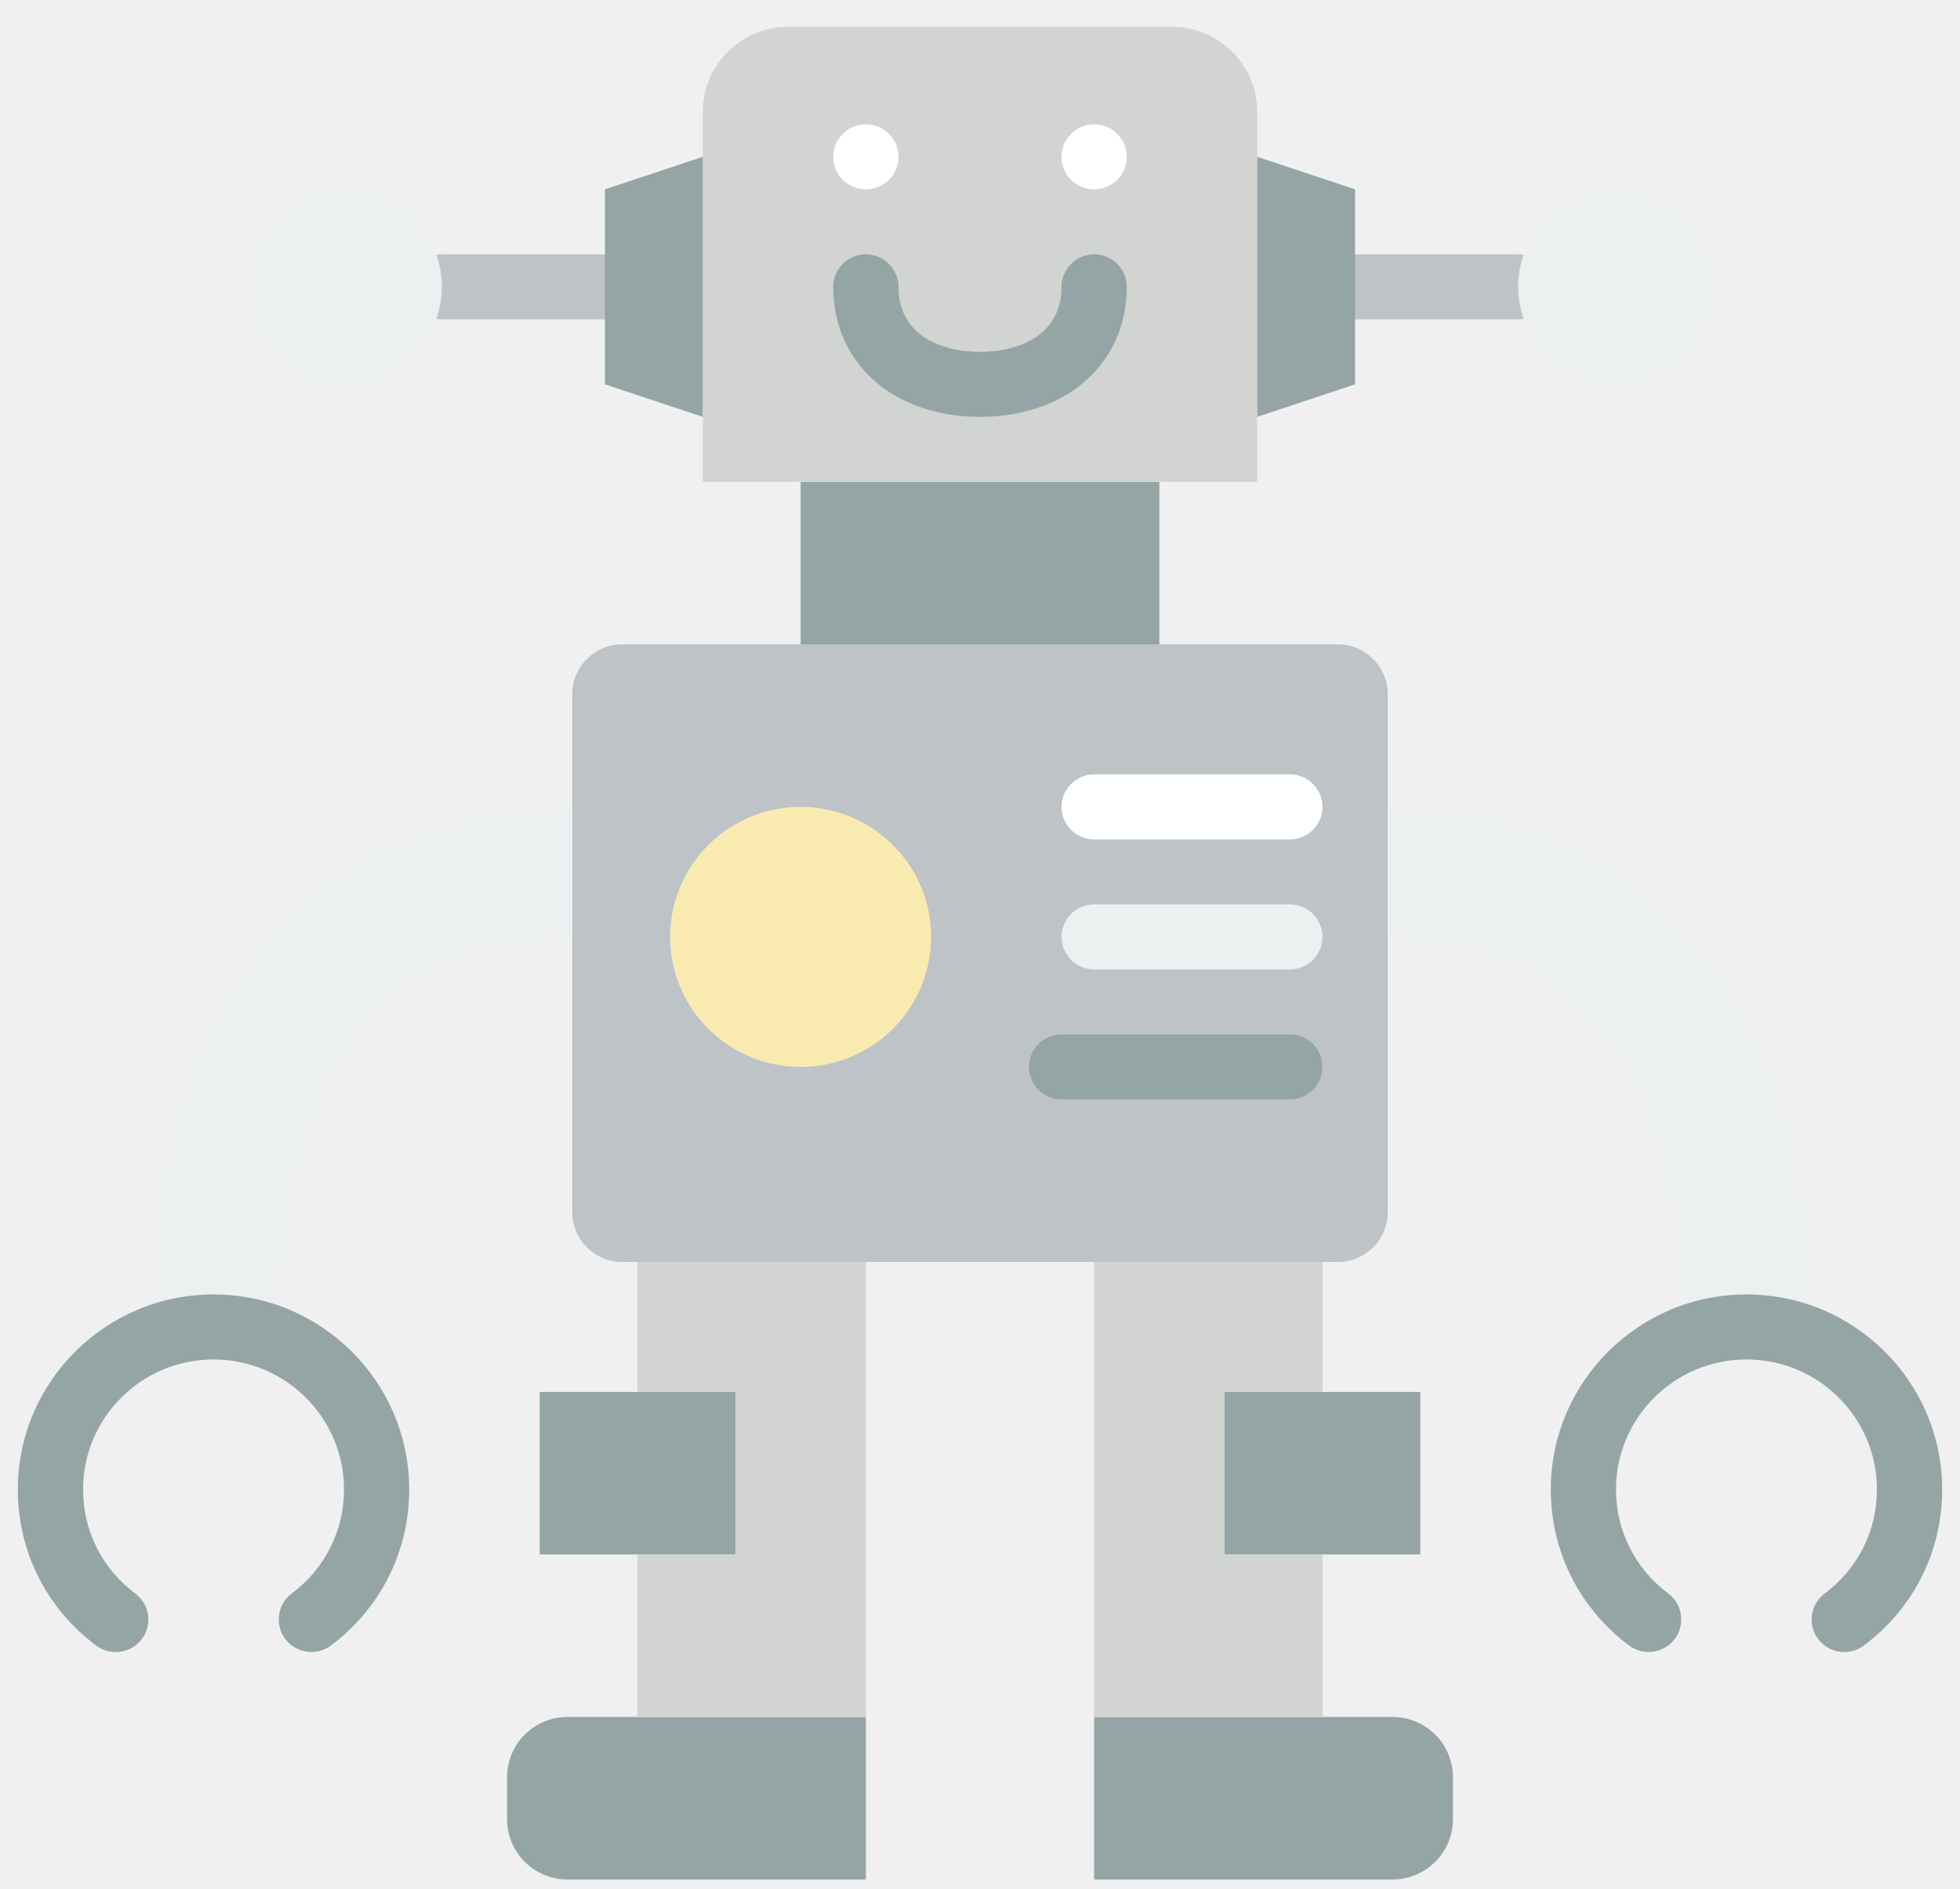
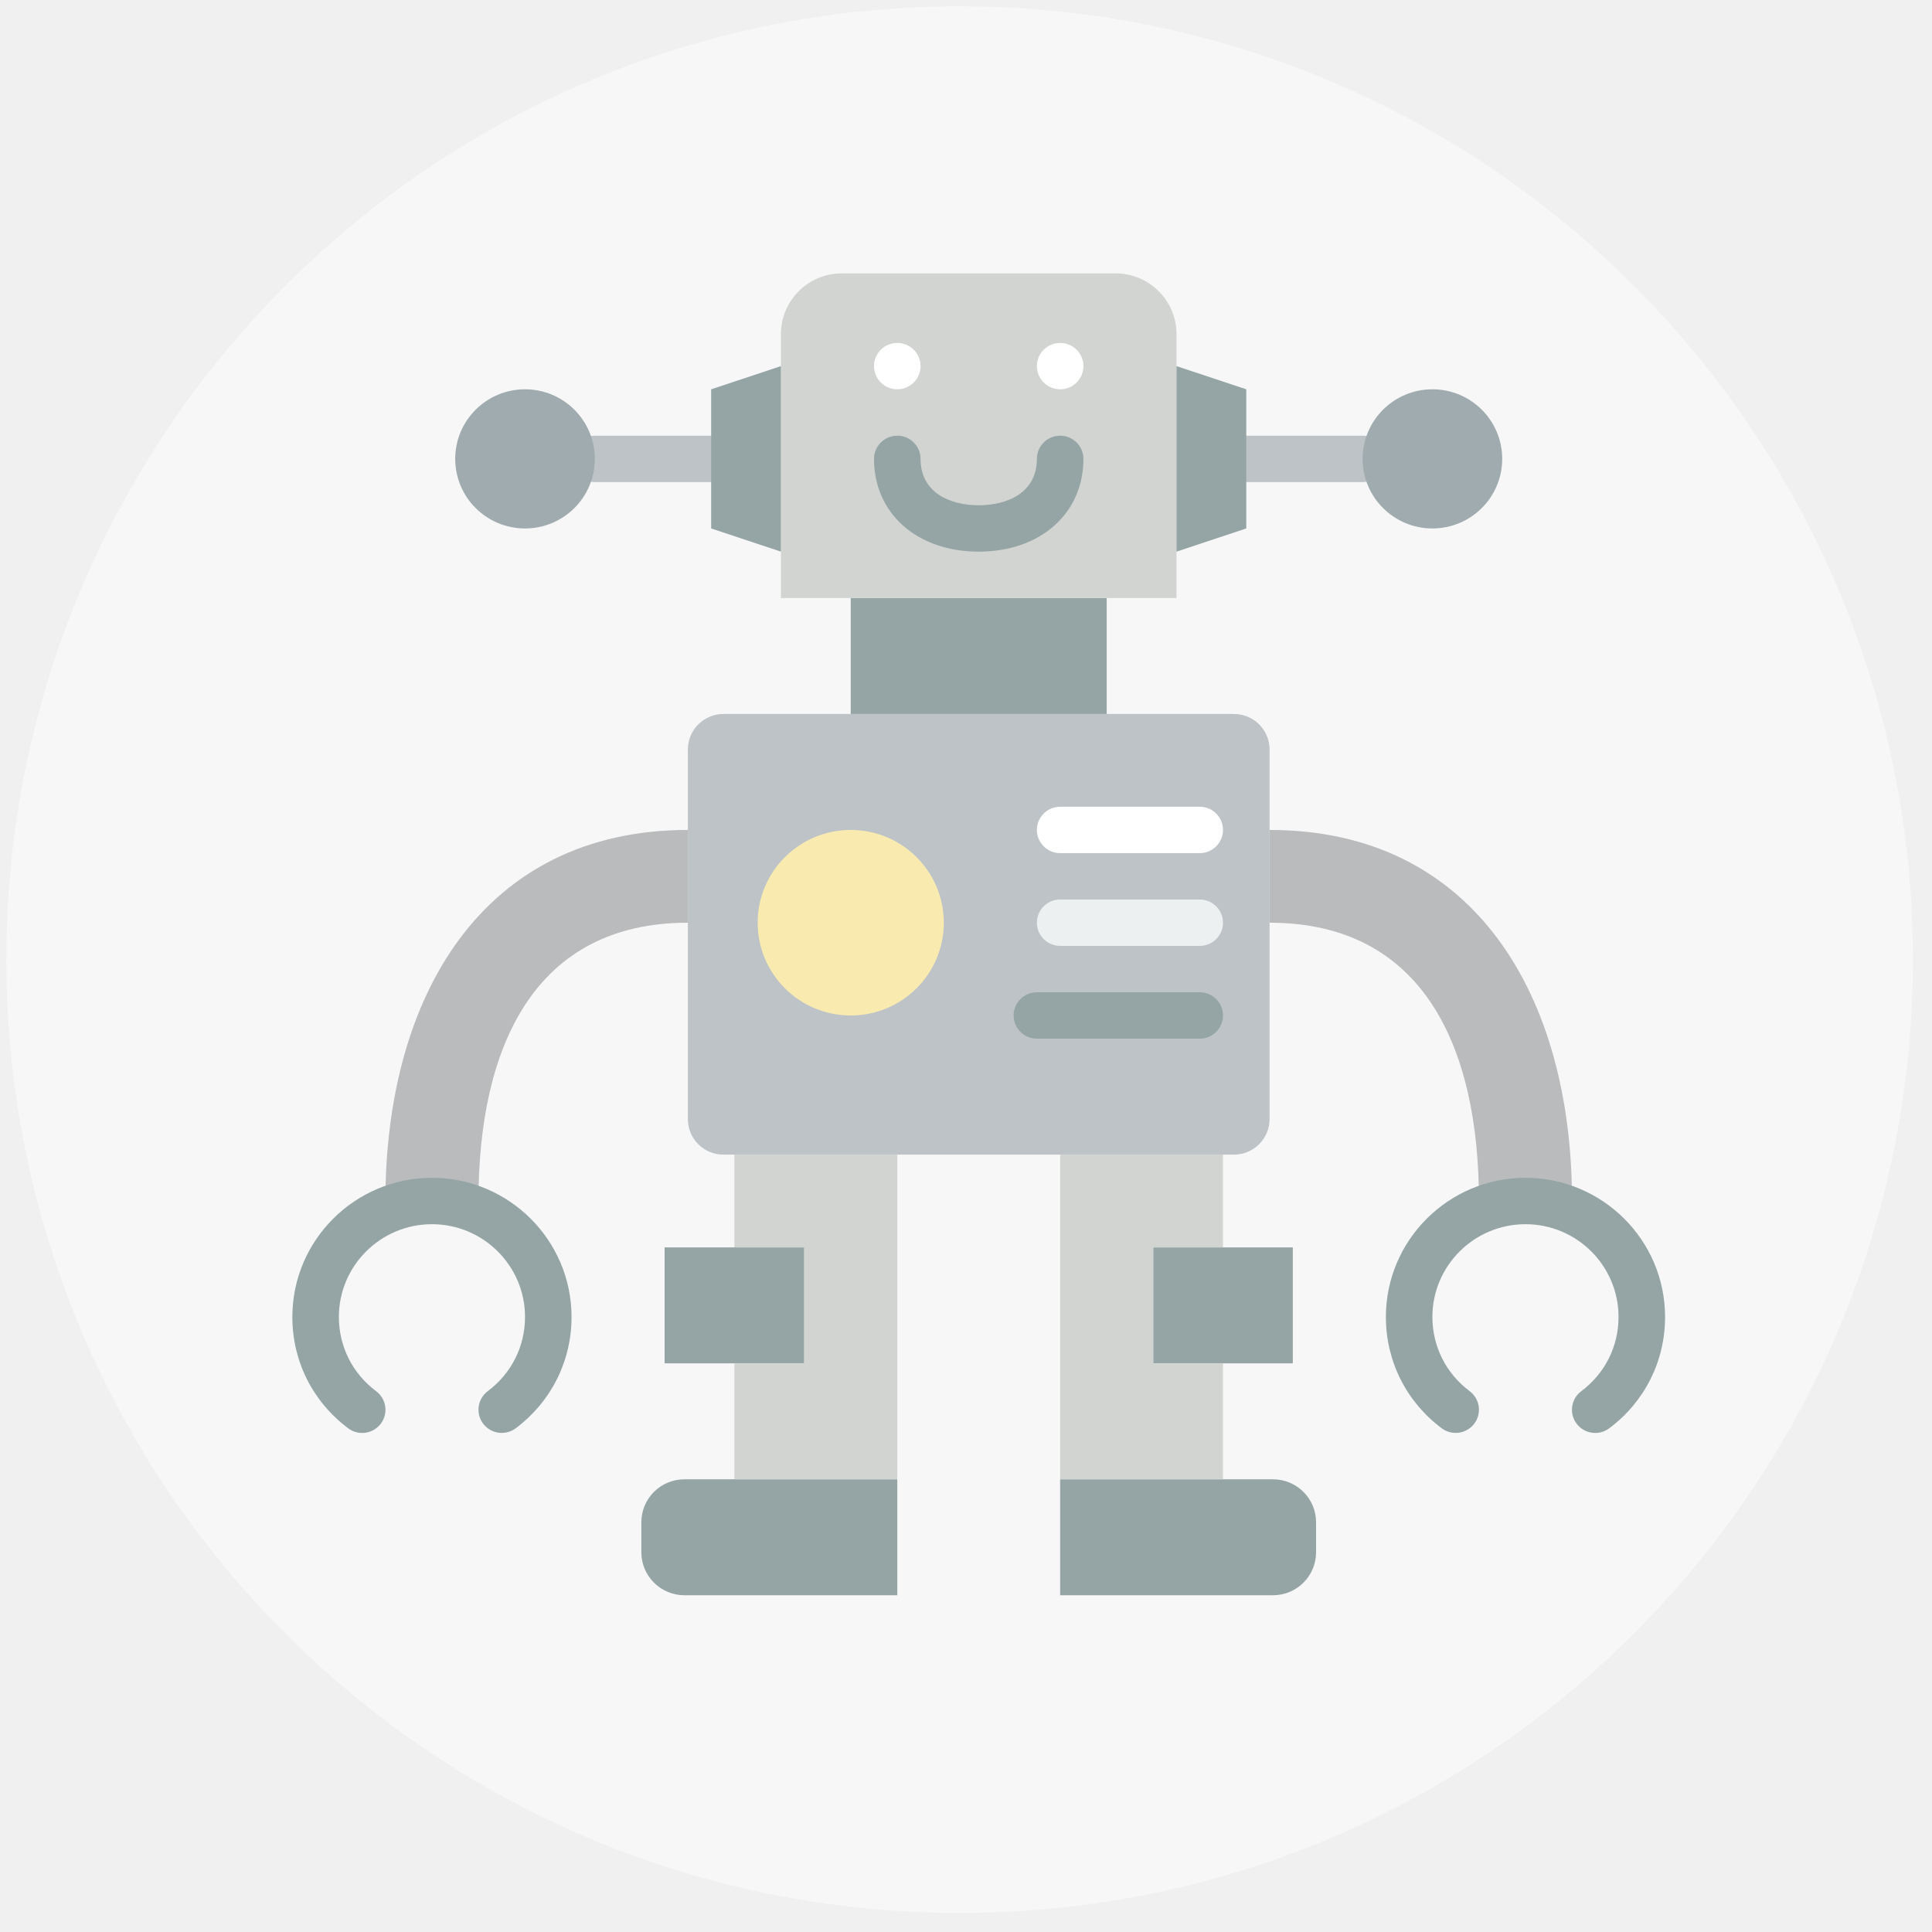
- <svg xmlns="http://www.w3.org/2000/svg" width="55px" height="53px" viewBox="0 0 55 53" version="1.1">
+ <svg xmlns="http://www.w3.org/2000/svg" width="76px" height="76px" viewBox="0 0 76 76" version="1.1">
  <defs />
  <g id="Page-1" stroke="none" stroke-width="1" fill="none" fill-rule="evenodd">
-     <g id="Features-Copy-2" transform="translate(-592, -1235)">
-       <g id="feature-9" transform="translate(592.5, 1235.753)">
-         <path d="M16.475,8.211 L11.898,8.211 C11.393,8.211 10.983,7.802 10.983,7.298 C10.983,6.795 11.393,6.386 11.898,6.386 L16.475,6.386 C16.98,6.386 17.39,6.795 17.39,7.298 C17.39,7.802 16.98,8.211 16.475,8.211" id="Fill-33" fill="#BDC3C7" />
-         <path d="M42.102,8.211 L37.525,8.211 C37.02,8.211 36.61,7.802 36.61,7.298 C36.61,6.795 37.02,6.386 37.525,6.386 L42.102,6.386 C42.607,6.386 43.017,6.795 43.017,7.298 C43.017,7.802 42.607,8.211 42.102,8.211" id="Fill-34" fill="#BDC3C7" />
-         <path d="M37.04,34.667 L16.96,34.667 C16.186,34.667 15.559,34.042 15.559,33.271 L15.559,18.729 C15.559,17.958 16.186,17.333 16.96,17.333 L37.04,17.333 C37.814,17.333 38.441,17.958 38.441,18.729 L38.441,33.271 C38.441,34.042 37.814,34.667 37.04,34.667" id="Fill-49" fill="#BDC3C7" />
-         <path d="M21.966,12.772 L32.034,12.772 L32.034,17.333 L21.966,17.333 L21.966,12.772 Z" id="Fill-50" fill="#95A5A5" />
-         <path d="M34.78,12.772 L19.22,12.772 L19.22,2.389 C19.22,1.07 20.294,0 21.617,0 L32.383,0 C33.706,0 34.78,1.07 34.78,2.389 L34.78,12.772" id="Fill-51" fill="#D1D4D1" />
-         <path d="M24.712,3.649 C24.712,4.153 24.302,4.561 23.797,4.561 C23.291,4.561 22.881,4.153 22.881,3.649 C22.881,3.146 23.291,2.737 23.797,2.737 C24.302,2.737 24.712,3.146 24.712,3.649" id="Fill-52" fill="#FFFFFF" />
-         <path d="M31.119,3.649 C31.119,4.153 30.709,4.561 30.203,4.561 C29.698,4.561 29.288,4.153 29.288,3.649 C29.288,3.146 29.698,2.737 30.203,2.737 C30.709,2.737 31.119,3.146 31.119,3.649" id="Fill-53" fill="#FFFFFF" />
-         <path d="M19.22,10.947 L16.475,10.035 L16.475,4.561 L19.22,3.649 L19.22,10.947" id="Fill-54" fill="#95A5A5" />
-         <path d="M34.78,10.947 L37.525,10.035 L37.525,4.561 L34.78,3.649 L34.78,10.947" id="Fill-55" fill="#95A5A5" />
-         <path d="M3.661,36.491 L7.322,36.491 C7.322,30.455 9.503,25.544 15.559,25.544 L15.559,21.895 C7.485,21.895 3.661,28.443 3.661,36.491" id="Fill-56" fill="#ECF0F1" />
-         <path d="M25.627,25.544 C25.627,27.559 23.988,29.193 21.966,29.193 C19.944,29.193 18.305,27.559 18.305,25.544 C18.305,23.529 19.944,21.895 21.966,21.895 C23.988,21.895 25.627,23.529 25.627,25.544" id="Fill-57" fill="#F9EBB0" />
-         <path d="M35.695,30.105 L29.288,30.105 C28.783,30.105 28.373,29.697 28.373,29.193 C28.373,28.689 28.783,28.281 29.288,28.281 L35.695,28.281 C36.2,28.281 36.61,28.689 36.61,29.193 C36.61,29.697 36.2,30.105 35.695,30.105" id="Fill-58" fill="#95A5A5" />
-         <path d="M35.695,26.456 L30.203,26.456 C29.698,26.456 29.288,26.047 29.288,25.544 C29.288,25.04 29.698,24.632 30.203,24.632 L35.695,24.632 C36.2,24.632 36.61,25.04 36.61,25.544 C36.61,26.047 36.2,26.456 35.695,26.456" id="Fill-59" fill="#ECF0F1" />
-         <path d="M35.695,22.807 L30.203,22.807 C29.698,22.807 29.288,22.398 29.288,21.895 C29.288,21.391 29.698,20.982 30.203,20.982 L35.695,20.982 C36.2,20.982 36.61,21.391 36.61,21.895 C36.61,22.398 36.2,22.807 35.695,22.807" id="Fill-60" fill="#FFFFFF" />
-         <path d="M2.747,45.616 C2.556,45.616 2.363,45.557 2.198,45.433 C0.801,44.389 0,42.791 0,41.053 C0,38.034 2.463,35.579 5.492,35.579 C8.52,35.579 10.983,38.034 10.983,41.053 C10.983,42.791 10.182,44.386 8.787,45.432 C8.382,45.734 7.809,45.652 7.505,45.25 C7.202,44.847 7.284,44.275 7.687,43.972 C8.619,43.275 9.153,42.211 9.153,41.053 C9.153,39.04 7.511,37.404 5.492,37.404 C3.472,37.404 1.831,39.04 1.831,41.053 C1.831,42.212 2.365,43.277 3.297,43.974 C3.701,44.277 3.784,44.848 3.48,45.251 C3.3,45.49 3.026,45.616 2.747,45.616" id="Fill-61" fill="#95A5A5" />
-         <path d="M50.339,36.491 L46.678,36.491 C46.678,30.455 44.497,25.544 38.441,25.544 L38.441,21.895 C46.515,21.895 50.339,28.443 50.339,36.491" id="Fill-62" fill="#ECF0F1" />
-         <path d="M51.252,45.616 C50.974,45.616 50.7,45.49 50.52,45.251 C50.216,44.848 50.299,44.277 50.702,43.974 C51.635,43.277 52.169,42.212 52.169,41.053 C52.169,39.04 50.528,37.404 48.508,37.404 C46.489,37.404 44.847,39.04 44.847,41.053 C44.847,42.211 45.381,43.275 46.313,43.972 C46.716,44.275 46.798,44.847 46.495,45.25 C46.19,45.652 45.618,45.734 45.213,45.432 C43.818,44.386 43.017,42.791 43.017,41.053 C43.017,38.034 45.48,35.579 48.508,35.579 C51.537,35.579 54,38.034 54,41.053 C54,42.791 53.199,44.389 51.802,45.433 C51.637,45.557 51.444,45.616 51.252,45.616" id="Fill-63" fill="#95A5A5" />
-         <path d="M23.797,52 L15.425,52 C14.488,52 13.729,51.243 13.729,50.31 L13.729,49.129 C13.729,48.195 14.488,47.439 15.425,47.439 L23.797,47.439 L23.797,52" id="Fill-64" fill="#95A5A5" />
-         <path d="M38.575,52 L30.203,52 L30.203,47.439 L38.575,47.439 C39.512,47.439 40.271,48.195 40.271,49.129 L40.271,50.31 C40.271,51.243 39.512,52 38.575,52" id="Fill-65" fill="#95A5A5" />
-         <path d="M27,10.947 C24.575,10.947 22.881,9.447 22.881,7.298 C22.881,6.795 23.291,6.386 23.797,6.386 C24.302,6.386 24.712,6.795 24.712,7.298 C24.712,8.644 25.894,9.123 27,9.123 C28.106,9.123 29.288,8.644 29.288,7.298 C29.288,6.795 29.698,6.386 30.203,6.386 C30.709,6.386 31.119,6.795 31.119,7.298 C31.119,9.447 29.425,10.947 27,10.947" id="Fill-66" fill="#95A5A5" />
-         <path d="M14.644,38.316 L20.136,38.316 L20.136,42.877 L14.644,42.877 L14.644,38.316 Z" id="Fill-67" fill="#95A5A5" />
-         <path d="M33.864,38.316 L39.356,38.316 L39.356,42.877 L33.864,42.877 L33.864,38.316 Z" id="Fill-68" fill="#95A5A5" />
-         <path d="M33.864,42.877 L33.864,38.316 L36.61,38.316 L36.61,34.667 L30.203,34.667 L30.203,47.439 L36.61,47.439 L36.61,42.877 L33.864,42.877" id="Fill-69" fill="#D1D4D1" />
-         <path d="M17.39,34.667 L17.39,38.316 L20.136,38.316 L20.136,42.877 L17.39,42.877 L17.39,47.439 L23.797,47.439 L23.797,34.667 L17.39,34.667" id="Fill-70" fill="#D1D4D1" />
-         <path d="M47.593,7.298 C47.593,8.81 46.364,10.035 44.847,10.035 C43.331,10.035 42.102,8.81 42.102,7.298 C42.102,5.787 43.331,4.561 44.847,4.561 C46.364,4.561 47.593,5.787 47.593,7.298" id="Fill-71" fill="#ECF0F1" />
-         <path d="M11.898,7.298 C11.898,8.81 10.669,10.035 9.153,10.035 C7.636,10.035 6.407,8.81 6.407,7.298 C6.407,5.787 7.636,4.561 9.153,4.561 C10.669,4.561 11.898,5.787 11.898,7.298" id="Fill-72" fill="#ECF0F1" />
+     <g id="Features-Copy-2" transform="translate(-581, -1225)">
+       <g id="feature-9" transform="translate(581, 1225)">
+         <circle id="Oval-34-Copy-10" fill="#F7F7F7" cx="37.75" cy="37.75" r="37.5" />
+         <g transform="translate(11.5, 10.75303)">
+           <path d="M16.475,8.211 L11.898,8.211 C11.393,8.211 10.983,7.802 10.983,7.298 C10.983,6.795 11.393,6.386 11.898,6.386 L16.475,6.386 C16.98,6.386 17.39,6.795 17.39,7.298 C17.39,7.802 16.98,8.211 16.475,8.211" id="Fill-33" fill="#BDC3C7" />
+           <path d="M42.102,8.211 L37.525,8.211 C37.02,8.211 36.61,7.802 36.61,7.298 C36.61,6.795 37.02,6.386 37.525,6.386 L42.102,6.386 C42.607,6.386 43.017,6.795 43.017,7.298 C43.017,7.802 42.607,8.211 42.102,8.211" id="Fill-34" fill="#BDC3C7" />
+           <path d="M37.04,34.667 L16.96,34.667 C16.186,34.667 15.559,34.042 15.559,33.271 L15.559,18.729 C15.559,17.958 16.186,17.333 16.96,17.333 L37.04,17.333 C37.814,17.333 38.441,17.958 38.441,18.729 L38.441,33.271 C38.441,34.042 37.814,34.667 37.04,34.667" id="Fill-49" fill="#BDC3C7" />
+           <path d="M21.966,12.772 L32.034,12.772 L32.034,17.333 L21.966,17.333 L21.966,12.772 Z" id="Fill-50" fill="#95A5A5" />
+           <path d="M34.78,12.772 L19.22,12.772 L19.22,2.389 C19.22,1.07 20.294,0 21.617,0 L32.383,0 C33.706,0 34.78,1.07 34.78,2.389 L34.78,12.772" id="Fill-51" fill="#D1D4D1" />
+           <path d="M24.712,3.649 C24.712,4.153 24.302,4.561 23.797,4.561 C23.291,4.561 22.881,4.153 22.881,3.649 C22.881,3.146 23.291,2.737 23.797,2.737 C24.302,2.737 24.712,3.146 24.712,3.649" id="Fill-52" fill="#FFFFFF" />
+           <path d="M31.119,3.649 C31.119,4.153 30.709,4.561 30.203,4.561 C29.698,4.561 29.288,4.153 29.288,3.649 C29.288,3.146 29.698,2.737 30.203,2.737 C30.709,2.737 31.119,3.146 31.119,3.649" id="Fill-53" fill="#FFFFFF" />
+           <path d="M19.22,10.947 L16.475,10.035 L16.475,4.561 L19.22,3.649 L19.22,10.947" id="Fill-54" fill="#95A5A5" />
+           <path d="M34.78,10.947 L37.525,10.035 L37.525,4.561 L34.78,3.649 L34.78,10.947" id="Fill-55" fill="#95A5A5" />
+           <path d="M3.661,36.491 L7.322,36.491 C7.322,30.455 9.503,25.544 15.559,25.544 L15.559,21.895 C7.485,21.895 3.661,28.443 3.661,36.491" id="Fill-56" fill="#B9BBBC" />
+           <path d="M25.627,25.544 C25.627,27.559 23.988,29.193 21.966,29.193 C19.944,29.193 18.305,27.559 18.305,25.544 C18.305,23.529 19.944,21.895 21.966,21.895 C23.988,21.895 25.627,23.529 25.627,25.544" id="Fill-57" fill="#F9EBB0" />
+           <path d="M35.695,30.105 L29.288,30.105 C28.783,30.105 28.373,29.697 28.373,29.193 C28.373,28.689 28.783,28.281 29.288,28.281 L35.695,28.281 C36.2,28.281 36.61,28.689 36.61,29.193 C36.61,29.697 36.2,30.105 35.695,30.105" id="Fill-58" fill="#95A5A5" />
+           <path d="M35.695,26.456 L30.203,26.456 C29.698,26.456 29.288,26.047 29.288,25.544 C29.288,25.04 29.698,24.632 30.203,24.632 L35.695,24.632 C36.2,24.632 36.61,25.04 36.61,25.544 C36.61,26.047 36.2,26.456 35.695,26.456" id="Fill-59" fill="#ECF0F1" />
+           <path d="M35.695,22.807 L30.203,22.807 C29.698,22.807 29.288,22.398 29.288,21.895 C29.288,21.391 29.698,20.982 30.203,20.982 L35.695,20.982 C36.2,20.982 36.61,21.391 36.61,21.895 C36.61,22.398 36.2,22.807 35.695,22.807" id="Fill-60" fill="#FFFFFF" />
+           <path d="M2.747,45.616 C2.556,45.616 2.363,45.557 2.198,45.433 C0.801,44.389 0,42.791 0,41.053 C0,38.034 2.463,35.579 5.492,35.579 C8.52,35.579 10.983,38.034 10.983,41.053 C10.983,42.791 10.182,44.386 8.787,45.432 C8.382,45.734 7.809,45.652 7.505,45.25 C7.202,44.847 7.284,44.275 7.687,43.972 C8.619,43.275 9.153,42.211 9.153,41.053 C9.153,39.04 7.511,37.404 5.492,37.404 C3.472,37.404 1.831,39.04 1.831,41.053 C1.831,42.212 2.365,43.277 3.297,43.974 C3.701,44.277 3.784,44.848 3.48,45.251 C3.3,45.49 3.026,45.616 2.747,45.616" id="Fill-61" fill="#95A5A5" />
+           <path d="M50.339,36.491 L46.678,36.491 C46.678,30.455 44.497,25.544 38.441,25.544 L38.441,21.895 C46.515,21.895 50.339,28.443 50.339,36.491" id="Fill-62" fill="#B9BBBC" />
+           <path d="M51.252,45.616 C50.974,45.616 50.7,45.49 50.52,45.251 C50.216,44.848 50.299,44.277 50.702,43.974 C51.635,43.277 52.169,42.212 52.169,41.053 C52.169,39.04 50.528,37.404 48.508,37.404 C46.489,37.404 44.847,39.04 44.847,41.053 C44.847,42.211 45.381,43.275 46.313,43.972 C46.716,44.275 46.798,44.847 46.495,45.25 C46.19,45.652 45.618,45.734 45.213,45.432 C43.818,44.386 43.017,42.791 43.017,41.053 C43.017,38.034 45.48,35.579 48.508,35.579 C51.537,35.579 54,38.034 54,41.053 C54,42.791 53.199,44.389 51.802,45.433 C51.637,45.557 51.444,45.616 51.252,45.616" id="Fill-63" fill="#95A5A5" />
+           <path d="M23.797,52 L15.425,52 C14.488,52 13.729,51.243 13.729,50.31 L13.729,49.129 C13.729,48.195 14.488,47.439 15.425,47.439 L23.797,47.439 L23.797,52" id="Fill-64" fill="#95A5A5" />
+           <path d="M38.575,52 L30.203,52 L30.203,47.439 L38.575,47.439 C39.512,47.439 40.271,48.195 40.271,49.129 L40.271,50.31 C40.271,51.243 39.512,52 38.575,52" id="Fill-65" fill="#95A5A5" />
+           <path d="M27,10.947 C24.575,10.947 22.881,9.447 22.881,7.298 C22.881,6.795 23.291,6.386 23.797,6.386 C24.302,6.386 24.712,6.795 24.712,7.298 C24.712,8.644 25.894,9.123 27,9.123 C28.106,9.123 29.288,8.644 29.288,7.298 C29.288,6.795 29.698,6.386 30.203,6.386 C30.709,6.386 31.119,6.795 31.119,7.298 C31.119,9.447 29.425,10.947 27,10.947" id="Fill-66" fill="#95A5A5" />
+           <path d="M14.644,38.316 L20.136,38.316 L20.136,42.877 L14.644,42.877 L14.644,38.316 Z" id="Fill-67" fill="#95A5A5" />
+           <path d="M33.864,38.316 L39.356,38.316 L39.356,42.877 L33.864,42.877 L33.864,38.316 Z" id="Fill-68" fill="#95A5A5" />
+           <path d="M33.864,42.877 L33.864,38.316 L36.61,38.316 L36.61,34.667 L30.203,34.667 L30.203,47.439 L36.61,47.439 L36.61,42.877 L33.864,42.877" id="Fill-69" fill="#D1D4D1" />
+           <path d="M17.39,34.667 L17.39,38.316 L20.136,38.316 L20.136,42.877 L17.39,42.877 L17.39,47.439 L23.797,47.439 L23.797,34.667 L17.39,34.667" id="Fill-70" fill="#D1D4D1" />
+           <path d="M47.593,7.298 C47.593,8.81 46.364,10.035 44.847,10.035 C43.331,10.035 42.102,8.81 42.102,7.298 C42.102,5.787 43.331,4.561 44.847,4.561 C46.364,4.561 47.593,5.787 47.593,7.298" id="Fill-71" fill="#9FABAE" />
+           <path d="M11.898,7.298 C11.898,8.81 10.669,10.035 9.153,10.035 C7.636,10.035 6.407,8.81 6.407,7.298 C6.407,5.787 7.636,4.561 9.153,4.561 C10.669,4.561 11.898,5.787 11.898,7.298" id="Fill-72" fill="#9FABAE" />
+         </g>
      </g>
    </g>
  </g>
</svg>
